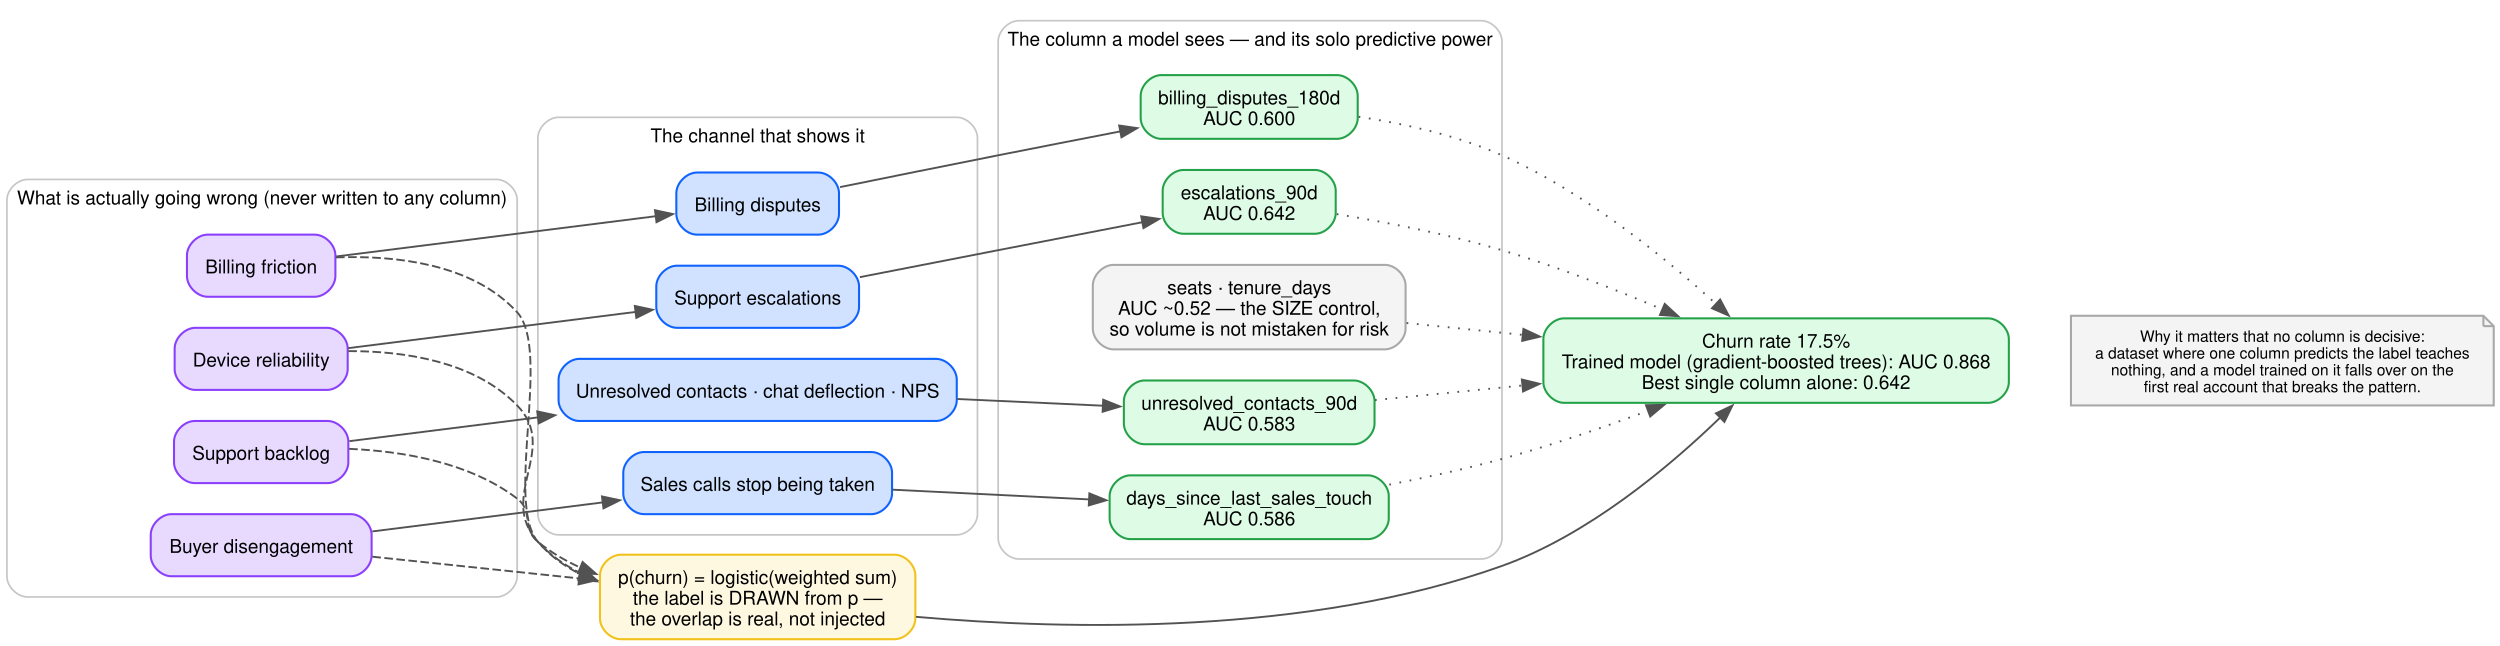
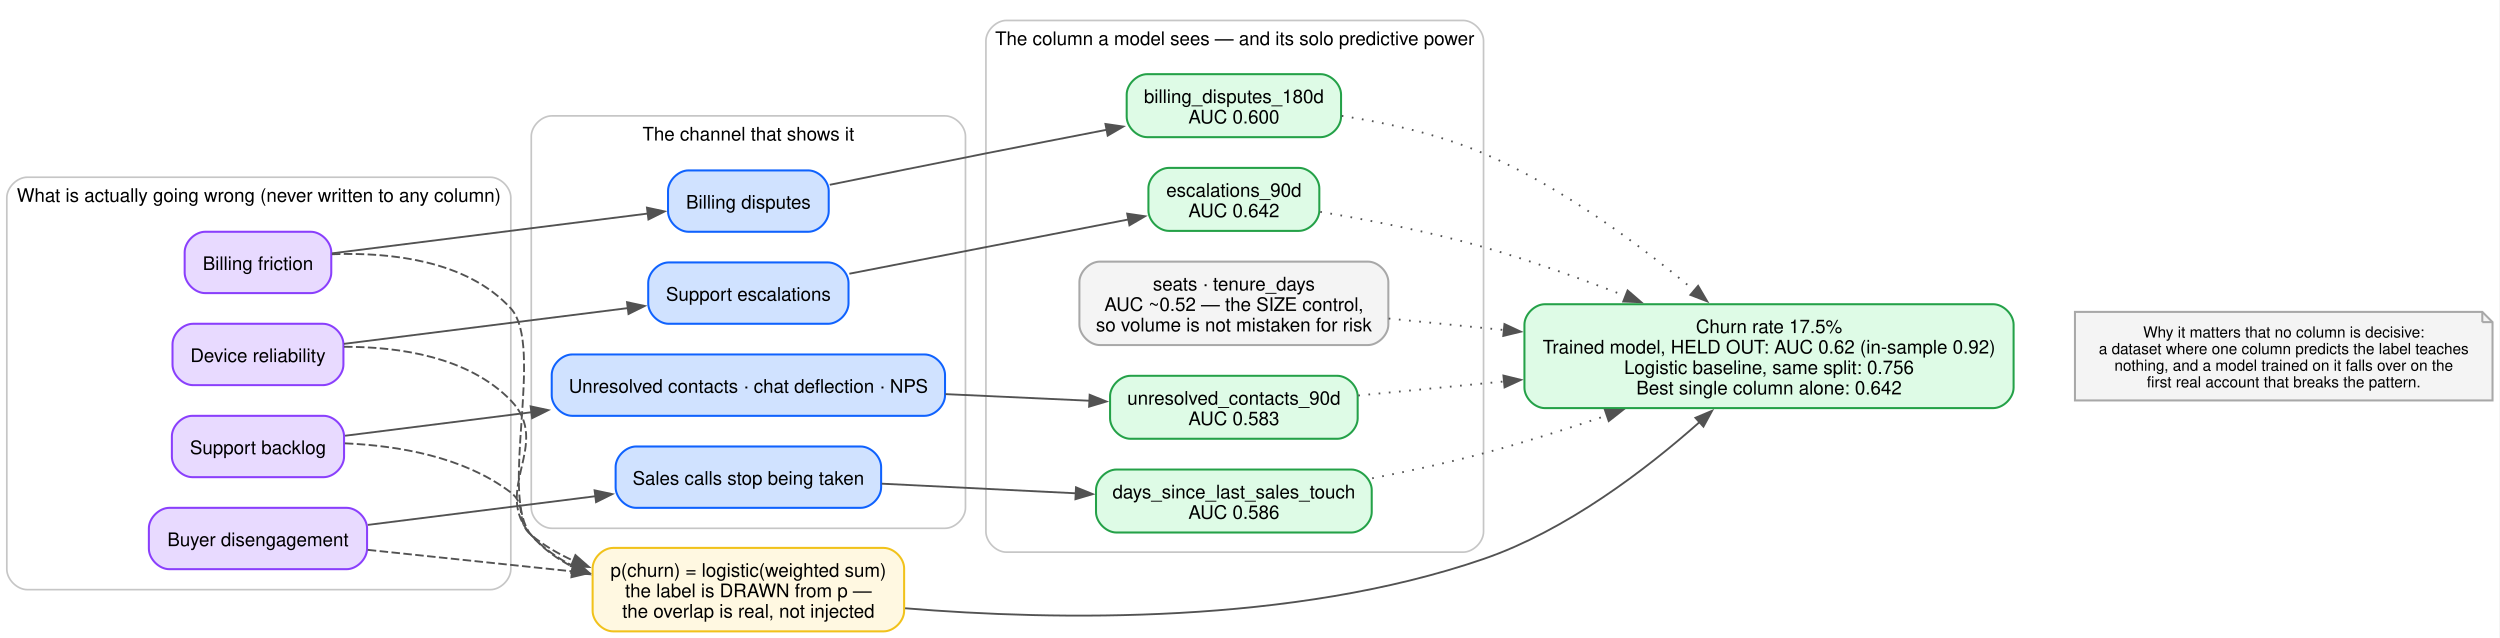
- <svg xmlns="http://www.w3.org/2000/svg" width="1449pt" height="374pt" viewBox="0.00 0.00 1449.00 374.00">
+ <svg xmlns="http://www.w3.org/2000/svg" width="1467pt" height="374pt" viewBox="0.00 0.00 1467.00 374.00">
  <g id="graph0" class="graph" transform="scale(1 1) rotate(0) translate(4 370.48)">
-     <polygon fill="white" stroke="none" points="-4,4 -4,-370.48 1445.37,-370.48 1445.37,4 -4,4" />
+     <polygon fill="white" stroke="none" points="-4,4 -4,-370.48 1462.62,-370.48 1462.62,4 -4,4" />
    <g id="clust1" class="cluster">
      <path fill="white" stroke="#c6c6c6" d="M12,-24.48C12,-24.48 283.75,-24.48 283.75,-24.48 289.75,-24.48 295.75,-30.48 295.75,-36.48 295.75,-36.48 295.75,-254.48 295.75,-254.48 295.75,-260.48 289.75,-266.48 283.75,-266.48 283.75,-266.48 12,-266.48 12,-266.48 6,-266.48 0,-260.48 0,-254.48 0,-254.48 0,-36.48 0,-36.48 0,-30.48 6,-24.48 12,-24.48" />
      <text xml:space="preserve" text-anchor="middle" x="147.88" y="-252.03" font-family="IBM Plex Sans,Helvetica,Arial,sans-serif" font-size="11.00">What is actually going wrong (never written to any column)</text>
    </g>
    <g id="clust2" class="cluster">
      <path fill="white" stroke="#c6c6c6" d="M319.75,-60.48C319.75,-60.48 550.54,-60.48 550.54,-60.48 556.54,-60.48 562.54,-66.48 562.54,-72.48 562.54,-72.48 562.54,-290.48 562.54,-290.48 562.54,-296.48 556.54,-302.48 550.54,-302.48 550.54,-302.48 319.75,-302.48 319.75,-302.48 313.75,-302.48 307.75,-296.48 307.75,-290.48 307.75,-290.48 307.75,-72.48 307.75,-72.48 307.75,-66.48 313.75,-60.48 319.75,-60.48" />
      <text xml:space="preserve" text-anchor="middle" x="435.14" y="-288.03" font-family="IBM Plex Sans,Helvetica,Arial,sans-serif" font-size="11.00">The channel that shows it</text>
    </g>
    <g id="clust3" class="cluster">
      <path fill="white" stroke="#c6c6c6" d="M586.54,-46.48C586.54,-46.48 854.54,-46.48 854.54,-46.48 860.54,-46.48 866.54,-52.48 866.54,-58.48 866.54,-58.48 866.54,-346.48 866.54,-346.48 866.54,-352.48 860.54,-358.48 854.54,-358.48 854.54,-358.48 586.54,-358.48 586.54,-358.48 580.54,-358.48 574.54,-352.48 574.54,-346.48 574.54,-346.48 574.54,-58.48 574.54,-58.48 574.54,-52.48 580.54,-46.48 586.54,-46.48" />
      <text xml:space="preserve" text-anchor="middle" x="720.54" y="-344.03" font-family="IBM Plex Sans,Helvetica,Arial,sans-serif" font-size="11.00">The column a model sees — and its solo predictive power</text>
    </g>
    <g id="node1" class="node">
      <path fill="#e8daff" stroke="#8a3ffc" stroke-width="1.2" d="M185.52,-180.48C185.52,-180.48 109.23,-180.48 109.23,-180.48 103.23,-180.48 97.23,-174.48 97.23,-168.48 97.23,-168.48 97.23,-156.48 97.23,-156.48 97.23,-150.48 103.23,-144.48 109.23,-144.48 109.23,-144.48 185.52,-144.48 185.52,-144.48 191.52,-144.48 197.52,-150.48 197.52,-156.48 197.52,-156.48 197.52,-168.48 197.52,-168.48 197.52,-174.48 191.52,-180.48 185.52,-180.48" />
      <text xml:space="preserve" text-anchor="middle" x="147.38" y="-158.03" font-family="IBM Plex Sans,Helvetica,Arial,sans-serif" font-size="11.00">Device reliability</text>
    </g>
    <g id="node5" class="node">
      <path fill="#d0e2ff" stroke="#0f62fe" stroke-width="1.2" d="M481.91,-216.48C481.91,-216.48 388.38,-216.48 388.38,-216.48 382.38,-216.48 376.38,-210.48 376.38,-204.48 376.38,-204.48 376.38,-192.48 376.38,-192.48 376.38,-186.48 382.38,-180.48 388.38,-180.48 388.38,-180.48 481.91,-180.48 481.91,-180.48 487.91,-180.48 493.91,-186.48 493.91,-192.48 493.91,-192.48 493.91,-204.48 493.91,-204.48 493.91,-210.48 487.91,-216.48 481.91,-216.48" />
      <text xml:space="preserve" text-anchor="middle" x="435.14" y="-194.03" font-family="IBM Plex Sans,Helvetica,Arial,sans-serif" font-size="11.00">Support escalations</text>
    </g>
    <g id="edge1" class="edge">
      <path fill="none" stroke="#525252" stroke-width="1.1" d="M197.83,-168.71C243.87,-174.51 312.95,-183.21 364.55,-189.71" />
      <polygon fill="#525252" stroke="#525252" stroke-width="1.1" points="363.93,-193.16 374.29,-190.94 364.81,-186.22 363.93,-193.16" />
    </g>
    <g id="node14" class="node">
      <path fill="#fff8e1" stroke="#f1c21b" stroke-width="1.2" d="M514.54,-48.96C514.54,-48.96 355.75,-48.96 355.75,-48.96 349.75,-48.96 343.75,-42.96 343.75,-36.96 343.75,-36.96 343.75,-12 343.75,-12 343.75,-6 349.75,0 355.75,0 355.75,0 514.54,0 514.54,0 520.54,0 526.54,-6 526.54,-12 526.54,-12 526.54,-36.96 526.54,-36.96 526.54,-42.96 520.54,-48.96 514.54,-48.96" />
      <text xml:space="preserve" text-anchor="middle" x="435.14" y="-32.03" font-family="IBM Plex Sans,Helvetica,Arial,sans-serif" font-size="11.00">p(churn) = logistic(weighted sum)</text>
      <text xml:space="preserve" text-anchor="middle" x="435.14" y="-20.03" font-family="IBM Plex Sans,Helvetica,Arial,sans-serif" font-size="11.00">the label is DRAWN from p —</text>
      <text xml:space="preserve" text-anchor="middle" x="435.14" y="-8.03" font-family="IBM Plex Sans,Helvetica,Arial,sans-serif" font-size="11.00">the overlap is real, not injected</text>
    </g>
    <g id="edge9" class="edge">
      <path fill="none" stroke="#525252" stroke-width="1.1" stroke-dasharray="5,2" d="M197.87,-166.98C230.18,-167.04 270.85,-161.15 295.75,-135.48 320.48,-109.99 283.89,-82.78 307.75,-56.48 314.79,-48.72 323.41,-42.73 332.81,-38.1" />
      <polygon fill="#525252" stroke="#525252" stroke-width="1.1" points="333.94,-41.43 341.75,-34.27 331.19,-34.99 333.94,-41.43" />
    </g>
    <g id="node2" class="node">
      <path fill="#e8daff" stroke="#8a3ffc" stroke-width="1.2" d="M178.39,-234.48C178.39,-234.48 116.36,-234.48 116.36,-234.48 110.36,-234.48 104.36,-228.48 104.36,-222.48 104.36,-222.48 104.36,-210.48 104.36,-210.48 104.36,-204.48 110.36,-198.48 116.36,-198.48 116.36,-198.48 178.39,-198.48 178.39,-198.48 184.39,-198.48 190.39,-204.48 190.39,-210.48 190.39,-210.48 190.39,-222.48 190.39,-222.48 190.39,-228.48 184.39,-234.48 178.39,-234.48" />
      <text xml:space="preserve" text-anchor="middle" x="147.38" y="-212.03" font-family="IBM Plex Sans,Helvetica,Arial,sans-serif" font-size="11.00">Billing friction</text>
    </g>
    <g id="node6" class="node">
      <path fill="#d0e2ff" stroke="#0f62fe" stroke-width="1.2" d="M470.29,-270.48C470.29,-270.48 400,-270.48 400,-270.48 394,-270.48 388,-264.48 388,-258.48 388,-258.48 388,-246.48 388,-246.48 388,-240.48 394,-234.48 400,-234.48 400,-234.48 470.29,-234.48 470.29,-234.48 476.29,-234.48 482.29,-240.48 482.29,-246.48 482.29,-246.48 482.29,-258.48 482.29,-258.48 482.29,-264.48 476.29,-270.48 470.29,-270.48" />
      <text xml:space="preserve" text-anchor="middle" x="435.14" y="-248.03" font-family="IBM Plex Sans,Helvetica,Arial,sans-serif" font-size="11.00">Billing disputes</text>
    </g>
    <g id="edge3" class="edge">
      <path fill="none" stroke="#525252" stroke-width="1.1" d="M190.85,-221.83C240.06,-228.03 321.39,-238.28 376.34,-245.2" />
      <polygon fill="#525252" stroke="#525252" stroke-width="1.1" points="375.63,-248.64 385.99,-246.41 376.5,-241.69 375.63,-248.64" />
    </g>
    <g id="edge10" class="edge">
      <path fill="none" stroke="#525252" stroke-width="1.1" stroke-dasharray="5,2" d="M190.74,-221.29C224.29,-222.53 269.71,-218.01 295.75,-189.48 315.76,-167.56 288.49,-79.05 307.75,-56.48 314.66,-48.39 323.29,-42.19 332.78,-37.46" />
      <polygon fill="#525252" stroke="#525252" stroke-width="1.1" points="334.05,-40.72 341.84,-33.54 331.27,-34.29 334.05,-40.72" />
    </g>
    <g id="node3" class="node">
      <path fill="#e8daff" stroke="#8a3ffc" stroke-width="1.2" d="M199.39,-72.48C199.39,-72.48 95.36,-72.48 95.36,-72.48 89.36,-72.48 83.36,-66.48 83.36,-60.48 83.36,-60.48 83.36,-48.48 83.36,-48.48 83.36,-42.48 89.36,-36.48 95.36,-36.48 95.36,-36.48 199.39,-36.48 199.39,-36.48 205.39,-36.48 211.39,-42.48 211.39,-48.48 211.39,-48.48 211.39,-60.48 211.39,-60.48 211.39,-66.48 205.39,-72.48 199.39,-72.48" />
      <text xml:space="preserve" text-anchor="middle" x="147.38" y="-50.03" font-family="IBM Plex Sans,Helvetica,Arial,sans-serif" font-size="11.00">Buyer disengagement</text>
    </g>
    <g id="node7" class="node">
      <path fill="#d0e2ff" stroke="#0f62fe" stroke-width="1.2" d="M501.04,-108.48C501.04,-108.48 369.25,-108.48 369.25,-108.48 363.25,-108.48 357.25,-102.48 357.25,-96.48 357.25,-96.48 357.25,-84.48 357.25,-84.48 357.25,-78.48 363.25,-72.48 369.25,-72.48 369.25,-72.48 501.04,-72.48 501.04,-72.48 507.04,-72.48 513.04,-78.48 513.04,-84.48 513.04,-84.48 513.04,-96.48 513.04,-96.48 513.04,-102.48 507.04,-108.48 501.04,-108.48" />
      <text xml:space="preserve" text-anchor="middle" x="435.14" y="-86.03" font-family="IBM Plex Sans,Helvetica,Arial,sans-serif" font-size="11.00">Sales calls stop being taken</text>
    </g>
    <g id="edge5" class="edge">
      <path fill="none" stroke="#525252" stroke-width="1.1" d="M211.8,-62.47C251.12,-67.42 302.21,-73.86 345.5,-79.31" />
      <polygon fill="#525252" stroke="#525252" stroke-width="1.1" points="344.9,-82.76 355.26,-80.54 345.77,-75.82 344.9,-82.76" />
    </g>
    <g id="edge11" class="edge">
      <path fill="none" stroke="#525252" stroke-width="1.1" stroke-dasharray="5,2" d="M211.8,-47.82C247.04,-44.12 291.75,-39.43 331.81,-35.22" />
      <polygon fill="#525252" stroke="#525252" stroke-width="1.1" points="332.02,-38.72 341.6,-34.2 331.29,-31.76 332.02,-38.72" />
    </g>
    <g id="node4" class="node">
      <path fill="#e8daff" stroke="#8a3ffc" stroke-width="1.2" d="M185.89,-126.48C185.89,-126.48 108.86,-126.48 108.86,-126.48 102.86,-126.48 96.86,-120.48 96.86,-114.48 96.86,-114.48 96.86,-102.48 96.86,-102.48 96.86,-96.48 102.86,-90.48 108.86,-90.48 108.86,-90.48 185.89,-90.48 185.89,-90.48 191.89,-90.48 197.89,-96.48 197.89,-102.48 197.89,-102.48 197.89,-114.48 197.89,-114.48 197.89,-120.48 191.89,-126.48 185.89,-126.48" />
      <text xml:space="preserve" text-anchor="middle" x="147.38" y="-104.03" font-family="IBM Plex Sans,Helvetica,Arial,sans-serif" font-size="11.00">Support backlog</text>
    </g>
    <g id="node8" class="node">
      <path fill="#d0e2ff" stroke="#0f62fe" stroke-width="1.2" d="M538.54,-162.48C538.54,-162.48 331.75,-162.48 331.75,-162.48 325.75,-162.48 319.75,-156.48 319.75,-150.48 319.75,-150.48 319.75,-138.48 319.75,-138.48 319.75,-132.48 325.75,-126.48 331.75,-126.48 331.75,-126.48 538.54,-126.48 538.54,-126.48 544.54,-126.48 550.54,-132.48 550.54,-138.48 550.54,-138.48 550.54,-150.48 550.54,-150.48 550.54,-156.48 544.54,-162.48 538.54,-162.48" />
      <text xml:space="preserve" text-anchor="middle" x="435.14" y="-140.03" font-family="IBM Plex Sans,Helvetica,Arial,sans-serif" font-size="11.00">Unresolved contacts · chat deflection · NPS</text>
    </g>
    <g id="edge7" class="edge">
      <path fill="none" stroke="#525252" stroke-width="1.1" d="M198.48,-114.79C228.93,-118.63 269.28,-123.71 307.98,-128.59" />
      <polygon fill="#525252" stroke="#525252" stroke-width="1.1" points="307.37,-132.04 317.73,-129.81 308.24,-125.09 307.37,-132.04" />
    </g>
    <g id="edge12" class="edge">
      <path fill="none" stroke="#525252" stroke-width="1.1" stroke-dasharray="5,2" d="M198.36,-110.33C229.26,-108.99 268.15,-102.56 295.75,-81.48 305.54,-74 298.21,-64.28 307.75,-56.48 315.18,-50.4 323.62,-45.46 332.52,-41.44" />
      <polygon fill="#525252" stroke="#525252" stroke-width="1.1" points="333.66,-44.76 341.62,-37.77 331.03,-38.27 333.66,-44.76" />
    </g>
    <g id="node9" class="node">
      <path fill="#defbe6" stroke="#24a148" stroke-width="1.2" d="M758.18,-271.96C758.18,-271.96 681.89,-271.96 681.89,-271.96 675.89,-271.96 669.89,-265.96 669.89,-259.96 669.89,-259.96 669.89,-247 669.89,-247 669.89,-241 675.89,-235 681.89,-235 681.89,-235 758.18,-235 758.18,-235 764.18,-235 770.18,-241 770.18,-247 770.18,-247 770.18,-259.96 770.18,-259.96 770.18,-265.96 764.18,-271.96 758.18,-271.96" />
      <text xml:space="preserve" text-anchor="middle" x="720.04" y="-255.03" font-family="IBM Plex Sans,Helvetica,Arial,sans-serif" font-size="11.00">escalations_90d</text>
      <text xml:space="preserve" text-anchor="middle" x="720.04" y="-243.03" font-family="IBM Plex Sans,Helvetica,Arial,sans-serif" font-size="11.00">AUC 0.642</text>
    </g>
    <g id="edge2" class="edge">
      <path fill="none" stroke="#525252" stroke-width="1.1" d="M494.39,-209.86C519.1,-214.68 548.23,-220.36 574.54,-225.48 602.07,-230.83 632.56,-236.74 658.4,-241.75" />
      <polygon fill="#525252" stroke="#525252" stroke-width="1.1" points="657.43,-245.12 667.91,-243.59 658.76,-238.25 657.43,-245.12" />
    </g>
    <g id="node10" class="node">
      <path fill="#defbe6" stroke="#24a148" stroke-width="1.2" d="M770.93,-326.96C770.93,-326.96 669.14,-326.96 669.14,-326.96 663.14,-326.96 657.14,-320.96 657.14,-314.96 657.14,-314.96 657.14,-302 657.14,-302 657.14,-296 663.14,-290 669.14,-290 669.14,-290 770.93,-290 770.93,-290 776.93,-290 782.93,-296 782.93,-302 782.93,-302 782.93,-314.96 782.93,-314.96 782.93,-320.96 776.93,-326.96 770.93,-326.96" />
      <text xml:space="preserve" text-anchor="middle" x="720.04" y="-310.03" font-family="IBM Plex Sans,Helvetica,Arial,sans-serif" font-size="11.00">billing_disputes_180d</text>
      <text xml:space="preserve" text-anchor="middle" x="720.04" y="-298.03" font-family="IBM Plex Sans,Helvetica,Arial,sans-serif" font-size="11.00">AUC 0.600</text>
    </g>
    <g id="edge4" class="edge">
      <path fill="none" stroke="#525252" stroke-width="1.1" d="M482.89,-262.04C509.7,-267.49 544,-274.43 574.54,-280.48 597.59,-285.05 622.73,-289.94 645.48,-294.35" />
      <polygon fill="#525252" stroke="#525252" stroke-width="1.1" points="644.67,-297.75 655.15,-296.22 645.99,-290.88 644.67,-297.75" />
    </g>
    <g id="node11" class="node">
      <path fill="#defbe6" stroke="#24a148" stroke-width="1.2" d="M788.93,-94.96C788.93,-94.96 651.14,-94.96 651.14,-94.96 645.14,-94.96 639.14,-88.96 639.14,-82.96 639.14,-82.96 639.14,-70 639.14,-70 639.14,-64 645.14,-58 651.14,-58 651.14,-58 788.93,-58 788.93,-58 794.93,-58 800.93,-64 800.93,-70 800.93,-70 800.93,-82.96 800.93,-82.96 800.93,-88.96 794.93,-94.96 788.93,-94.96" />
      <text xml:space="preserve" text-anchor="middle" x="720.04" y="-78.03" font-family="IBM Plex Sans,Helvetica,Arial,sans-serif" font-size="11.00">days_since_last_sales_touch</text>
      <text xml:space="preserve" text-anchor="middle" x="720.04" y="-66.03" font-family="IBM Plex Sans,Helvetica,Arial,sans-serif" font-size="11.00">AUC 0.586</text>
    </g>
    <g id="edge6" class="edge">
      <path fill="none" stroke="#525252" stroke-width="1.1" d="M513.45,-86.65C548.73,-84.91 590.77,-82.83 627.62,-81" />
      <polygon fill="#525252" stroke="#525252" stroke-width="1.1" points="627.39,-84.52 637.21,-80.53 627.05,-77.53 627.39,-84.52" />
    </g>
    <g id="node12" class="node">
      <path fill="#defbe6" stroke="#24a148" stroke-width="1.2" d="M780.68,-149.96C780.68,-149.96 659.39,-149.96 659.39,-149.96 653.39,-149.96 647.39,-143.96 647.39,-137.96 647.39,-137.96 647.39,-125 647.39,-125 647.39,-119 653.39,-113 659.39,-113 659.39,-113 780.68,-113 780.68,-113 786.68,-113 792.68,-119 792.68,-125 792.68,-125 792.68,-137.96 792.68,-137.96 792.68,-143.96 786.68,-149.96 780.68,-149.96" />
      <text xml:space="preserve" text-anchor="middle" x="720.04" y="-133.03" font-family="IBM Plex Sans,Helvetica,Arial,sans-serif" font-size="11.00">unresolved_contacts_90d</text>
      <text xml:space="preserve" text-anchor="middle" x="720.04" y="-121.03" font-family="IBM Plex Sans,Helvetica,Arial,sans-serif" font-size="11.00">AUC 0.583</text>
    </g>
    <g id="edge8" class="edge">
      <path fill="none" stroke="#525252" stroke-width="1.1" d="M550.8,-139.21C579.09,-137.91 608.85,-136.54 635.35,-135.33" />
      <polygon fill="#525252" stroke="#525252" stroke-width="1.1" points="635.4,-138.83 645.23,-134.87 635.08,-131.83 635.4,-138.83" />
    </g>
    <g id="node15" class="node">
-       <path fill="#defbe6" stroke="#24a148" stroke-width="1.2" d="M1148.33,-185.96C1148.33,-185.96 902.54,-185.96 902.54,-185.96 896.54,-185.96 890.54,-179.96 890.54,-173.96 890.54,-173.96 890.54,-149 890.54,-149 890.54,-143 896.54,-137 902.54,-137 902.54,-137 1148.33,-137 1148.33,-137 1154.33,-137 1160.33,-143 1160.33,-149 1160.33,-149 1160.33,-173.96 1160.33,-173.96 1160.33,-179.96 1154.33,-185.96 1148.33,-185.96" />
-       <text xml:space="preserve" text-anchor="middle" x="1025.43" y="-169.03" font-family="IBM Plex Sans,Helvetica,Arial,sans-serif" font-size="11.00">Churn rate 17.5%</text>
-       <text xml:space="preserve" text-anchor="middle" x="1025.43" y="-157.03" font-family="IBM Plex Sans,Helvetica,Arial,sans-serif" font-size="11.00">Trained model (gradient-boosted trees): AUC 0.868</text>
-       <text xml:space="preserve" text-anchor="middle" x="1025.43" y="-145.03" font-family="IBM Plex Sans,Helvetica,Arial,sans-serif" font-size="11.00">Best single column alone: 0.642</text>
+       <path fill="#defbe6" stroke="#24a148" stroke-width="1.2" d="M1165.58,-191.96C1165.58,-191.96 902.54,-191.96 902.54,-191.96 896.54,-191.96 890.54,-185.96 890.54,-179.96 890.54,-179.96 890.54,-143 890.54,-143 890.54,-137 896.54,-131 902.54,-131 902.54,-131 1165.58,-131 1165.58,-131 1171.58,-131 1177.58,-137 1177.58,-143 1177.58,-143 1177.58,-179.96 1177.58,-179.96 1177.58,-185.96 1171.58,-191.96 1165.58,-191.96" />
+       <text xml:space="preserve" text-anchor="middle" x="1034.06" y="-175.03" font-family="IBM Plex Sans,Helvetica,Arial,sans-serif" font-size="11.00">Churn rate 17.5%</text>
+       <text xml:space="preserve" text-anchor="middle" x="1034.06" y="-163.03" font-family="IBM Plex Sans,Helvetica,Arial,sans-serif" font-size="11.00">Trained model, HELD OUT: AUC 0.62 (in-sample 0.92)</text>
+       <text xml:space="preserve" text-anchor="middle" x="1034.06" y="-151.03" font-family="IBM Plex Sans,Helvetica,Arial,sans-serif" font-size="11.00">Logistic baseline, same split: 0.756</text>
+       <text xml:space="preserve" text-anchor="middle" x="1034.06" y="-139.03" font-family="IBM Plex Sans,Helvetica,Arial,sans-serif" font-size="11.00">Best single column alone: 0.642</text>
    </g>
    <g id="edge14" class="edge">
-       <path fill="none" stroke="#525252" stroke-width="1.1" stroke-dasharray="1,5" d="M770.78,-246.38C799.16,-241.71 835.21,-234.75 866.54,-225.48 897.85,-216.22 931.52,-203.04 959.69,-191.05" />
-       <polygon fill="#525252" stroke="#525252" stroke-width="1.1" points="960.87,-194.35 968.67,-187.18 958.11,-187.92 960.87,-194.35" />
+       <path fill="none" stroke="#525252" stroke-width="1.1" stroke-dasharray="1,5" d="M770.72,-246.16C799.08,-241.42 835.13,-234.46 866.54,-225.48 894.15,-217.58 923.61,-207.01 949.95,-196.74" />
+       <polygon fill="#525252" stroke="#525252" stroke-width="1.1" points="951.08,-200.05 959.1,-193.13 948.51,-193.54 951.08,-200.05" />
    </g>
    <g id="edge15" class="edge">
-       <path fill="none" stroke="#525252" stroke-width="1.1" stroke-dasharray="1,5" d="M783.44,-302.81C809.9,-298.81 840.56,-292.02 866.54,-280.48 914.08,-259.37 960.66,-221.55 990.77,-194.2" />
-       <polygon fill="#525252" stroke="#525252" stroke-width="1.1" points="992.98,-196.92 997.96,-187.57 988.24,-191.78 992.98,-196.92" />
+       <path fill="none" stroke="#525252" stroke-width="1.1" stroke-dasharray="1,5" d="M783.3,-302.49C809.74,-298.44 840.42,-291.69 866.54,-280.48 912.66,-260.69 958.57,-226.52 990.47,-199.86" />
+       <polygon fill="#525252" stroke="#525252" stroke-width="1.1" points="992.45,-202.77 997.81,-193.63 987.92,-197.43 992.45,-202.77" />
    </g>
    <g id="edge16" class="edge">
-       <path fill="none" stroke="#525252" stroke-width="1.1" stroke-dasharray="1,5" d="M801.23,-89.58C822.61,-93.71 845.58,-98.72 866.54,-104.48 894.7,-112.22 925,-122.63 951.46,-132.44" />
-       <polygon fill="#525252" stroke="#525252" stroke-width="1.1" points="950.01,-135.63 960.6,-135.87 952.46,-129.08 950.01,-135.63" />
+       <path fill="none" stroke="#525252" stroke-width="1.1" stroke-dasharray="1,5" d="M801.17,-89.82C822.54,-93.94 845.53,-98.89 866.54,-104.48 890.25,-110.79 915.46,-118.74 938.91,-126.69" />
+       <polygon fill="#525252" stroke="#525252" stroke-width="1.1" points="937.73,-129.99 948.33,-129.93 940,-123.37 937.73,-129.99" />
    </g>
    <g id="edge17" class="edge">
-       <path fill="none" stroke="#525252" stroke-width="1.1" stroke-dasharray="1,5" d="M792.94,-138.59C818.73,-141.14 848.83,-144.12 878.62,-147.06" />
-       <polygon fill="#525252" stroke="#525252" stroke-width="1.1" points="878.06,-150.52 888.36,-148.02 878.75,-143.56 878.06,-150.52" />
+       <path fill="none" stroke="#525252" stroke-width="1.1" stroke-dasharray="1,5" d="M793.02,-138.4C818.71,-140.87 848.74,-143.76 878.68,-146.64" />
+       <polygon fill="#525252" stroke="#525252" stroke-width="1.1" points="878.2,-150.11 888.49,-147.58 878.87,-143.14 878.2,-150.11" />
    </g>
    <g id="node13" class="node">
      <path fill="#f4f4f4" stroke="#a8a8a8" stroke-width="1.2" d="M798.68,-216.96C798.68,-216.96 641.39,-216.96 641.39,-216.96 635.39,-216.96 629.39,-210.96 629.39,-204.96 629.39,-204.96 629.39,-180 629.39,-180 629.39,-174 635.39,-168 641.39,-168 641.39,-168 798.68,-168 798.68,-168 804.68,-168 810.68,-174 810.68,-180 810.68,-180 810.68,-204.96 810.68,-204.96 810.68,-210.96 804.68,-216.96 798.68,-216.96" />
      <text xml:space="preserve" text-anchor="middle" x="720.04" y="-200.03" font-family="IBM Plex Sans,Helvetica,Arial,sans-serif" font-size="11.00">seats · tenure_days</text>
      <text xml:space="preserve" text-anchor="middle" x="720.04" y="-188.03" font-family="IBM Plex Sans,Helvetica,Arial,sans-serif" font-size="11.00">AUC ~0.52 — the SIZE control,</text>
      <text xml:space="preserve" text-anchor="middle" x="720.04" y="-176.03" font-family="IBM Plex Sans,Helvetica,Arial,sans-serif" font-size="11.00">so volume is not mistaken for risk</text>
    </g>
    <g id="edge18" class="edge">
-       <path fill="none" stroke="#525252" stroke-width="1.1" stroke-dasharray="1,5" d="M811.25,-183.26C832.56,-181.08 855.83,-178.71 878.9,-176.35" />
-       <polygon fill="#525252" stroke="#525252" stroke-width="1.1" points="878.96,-179.86 888.55,-175.36 878.25,-172.9 878.96,-179.86" />
+       <path fill="none" stroke="#525252" stroke-width="1.1" stroke-dasharray="1,5" d="M810.87,-183.56C832.14,-181.44 855.43,-179.13 878.67,-176.82" />
+       <polygon fill="#525252" stroke="#525252" stroke-width="1.1" points="878.81,-180.32 888.41,-175.85 878.12,-173.36 878.81,-180.32" />
    </g>
    <g id="edge13" class="edge">
-       <path fill="none" stroke="#525252" stroke-width="1.1" d="M526.9,-12.97C616.11,-5.15 754.76,-2.46 866.54,-42.48 916.4,-60.33 963.5,-99.88 993.07,-128.5" />
-       <polygon fill="#525252" stroke="#525252" stroke-width="1.1" points="990.54,-130.92 1000.11,-135.45 995.46,-125.93 990.54,-130.92" />
+       <path fill="none" stroke="#525252" stroke-width="1.1" d="M527.1,-13.55C616.17,-6.22 754.44,-3.94 866.54,-42.48 915.07,-59.16 961.84,-94.9 993.39,-122.88" />
+       <polygon fill="#525252" stroke="#525252" stroke-width="1.1" points="990.87,-125.32 1000.64,-129.42 995.57,-120.12 990.87,-125.32" />
    </g>
    <g id="node16" class="node">
-       <polygon fill="#f4f4f4" stroke="#a8a8a8" stroke-width="1.2" points="1435.37,-187.46 1196.33,-187.46 1196.33,-135.5 1441.37,-135.5 1441.37,-181.46 1435.37,-187.46" />
-       <polyline fill="none" stroke="#a8a8a8" stroke-width="1.2" points="1435.37,-187.46 1435.37,-181.46" />
-       <polyline fill="none" stroke="#a8a8a8" stroke-width="1.2" points="1441.37,-181.46 1435.37,-181.46" />
-       <text xml:space="preserve" text-anchor="middle" x="1318.85" y="-172.43" font-family="IBM Plex Sans,Helvetica,Arial,sans-serif" font-size="9.00">Why it matters that no column is decisive:</text>
-       <text xml:space="preserve" text-anchor="middle" x="1318.85" y="-162.68" font-family="IBM Plex Sans,Helvetica,Arial,sans-serif" font-size="9.00">a dataset where one column predicts the label teaches</text>
-       <text xml:space="preserve" text-anchor="middle" x="1318.85" y="-152.93" font-family="IBM Plex Sans,Helvetica,Arial,sans-serif" font-size="9.00">nothing, and a model trained on it falls over on the</text>
-       <text xml:space="preserve" text-anchor="middle" x="1318.85" y="-143.18" font-family="IBM Plex Sans,Helvetica,Arial,sans-serif" font-size="9.00">first real account that breaks the pattern.</text>
+       <polygon fill="#f4f4f4" stroke="#a8a8a8" stroke-width="1.2" points="1452.62,-187.46 1213.58,-187.46 1213.58,-135.5 1458.62,-135.5 1458.62,-181.46 1452.62,-187.46" />
+       <polyline fill="none" stroke="#a8a8a8" stroke-width="1.2" points="1452.62,-187.46 1452.62,-181.46" />
+       <polyline fill="none" stroke="#a8a8a8" stroke-width="1.2" points="1458.62,-181.46 1452.62,-181.46" />
+       <text xml:space="preserve" text-anchor="middle" x="1336.1" y="-172.43" font-family="IBM Plex Sans,Helvetica,Arial,sans-serif" font-size="9.00">Why it matters that no column is decisive:</text>
+       <text xml:space="preserve" text-anchor="middle" x="1336.1" y="-162.68" font-family="IBM Plex Sans,Helvetica,Arial,sans-serif" font-size="9.00">a dataset where one column predicts the label teaches</text>
+       <text xml:space="preserve" text-anchor="middle" x="1336.1" y="-152.93" font-family="IBM Plex Sans,Helvetica,Arial,sans-serif" font-size="9.00">nothing, and a model trained on it falls over on the</text>
+       <text xml:space="preserve" text-anchor="middle" x="1336.1" y="-143.18" font-family="IBM Plex Sans,Helvetica,Arial,sans-serif" font-size="9.00">first real account that breaks the pattern.</text>
    </g>
  </g>
</svg>
